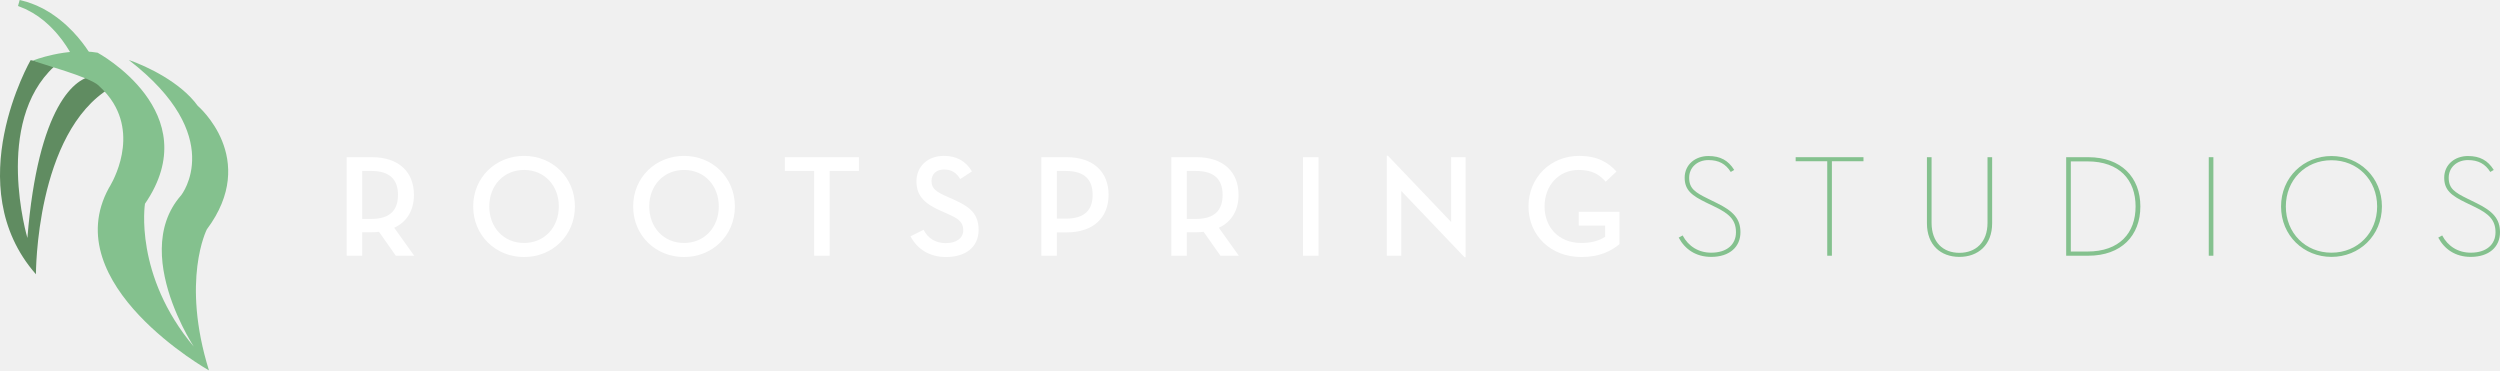
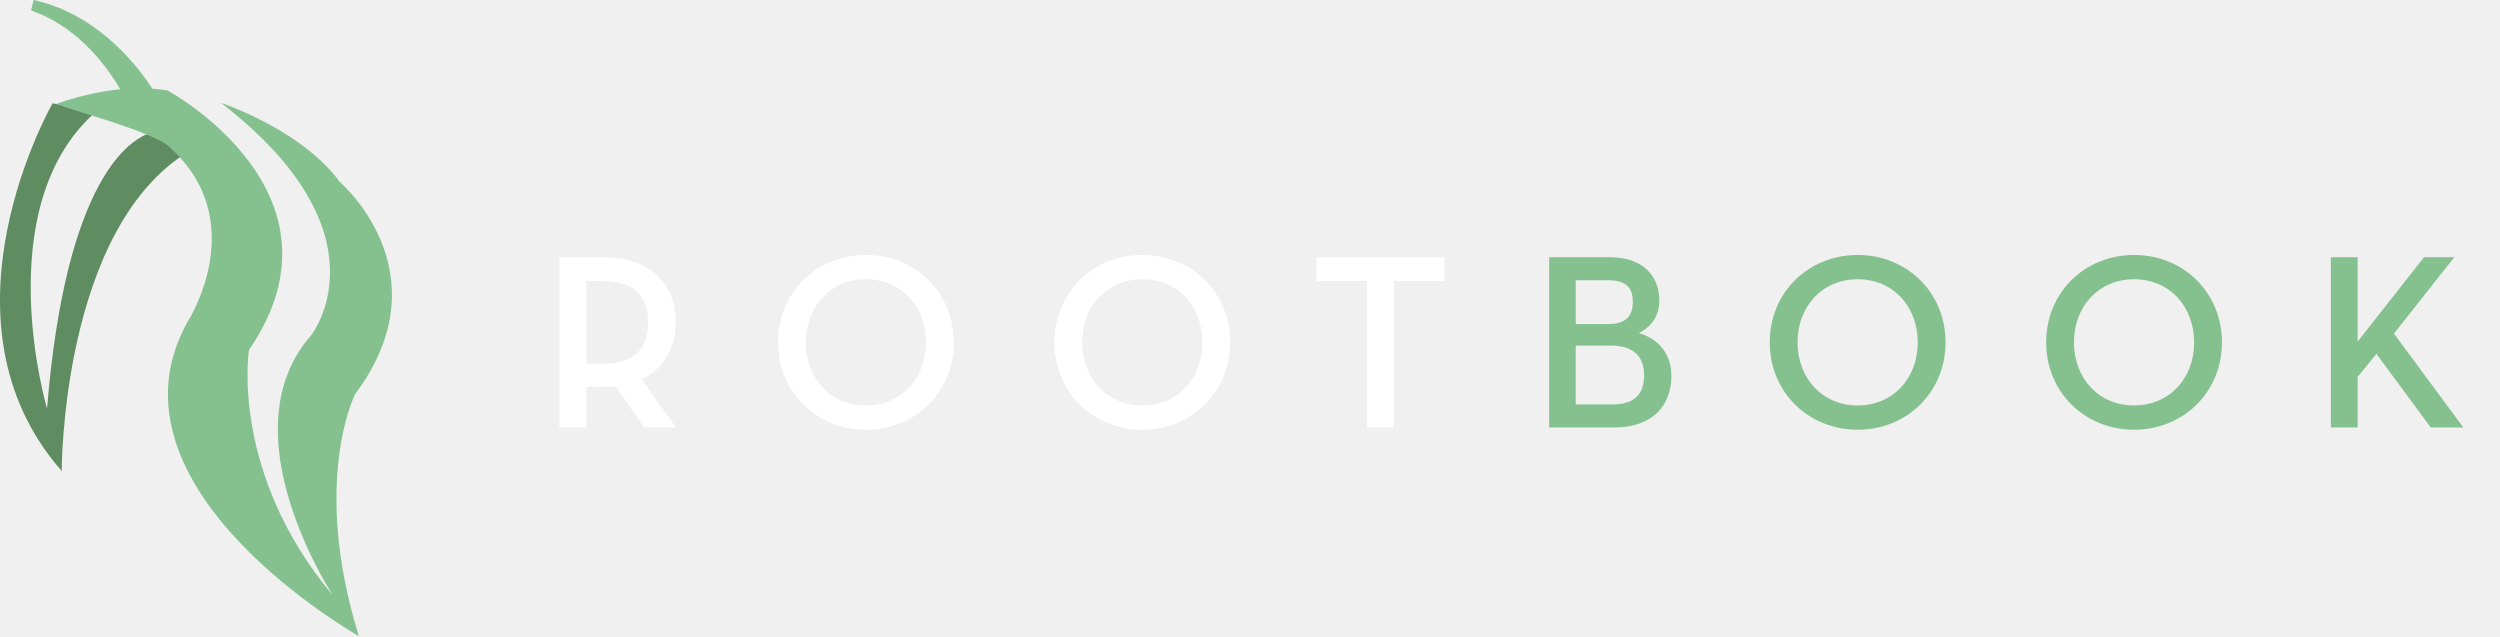
- <svg xmlns="http://www.w3.org/2000/svg" version="1.1" id="Layer_1" x="0px" y="0px" width="585.207px" height="86.701px" viewBox="0 0 585.207 86.701" enable-background="new 0 0 585.207 86.701" xml:space="preserve">
+ <svg xmlns="http://www.w3.org/2000/svg" version="1.1" id="Layer_1" x="0px" y="0px" width="340.749px" height="86.7px" viewBox="0 0 340.749 86.7" enable-background="new 0 0 340.749 86.7" xml:space="preserve">
  <g>
    <g>
-       <path fill="#608C61" d="M22.175,17.791c-4.542,0.067-13.266,7.033-15.762,37.91c0,0-8-27,6.3-40.156    c-0.736-0.562-5.542-1.468-5.542-1.468S-9.763,43.511,8.413,64.201c0,0-0.094-33.132,17.451-43.645    C25.427,19.51,23.049,18.827,22.175,17.791z" />
+       <path fill="#608C61" d="M22.175,17.79C17.633,17.857,8.909,24.823,6.413,55.7c0,0-8-27,6.3-40.156    c-0.736-0.562-5.542-1.468-5.542-1.468S-9.763,43.51,8.413,64.2c0,0-0.094-33.132,17.451-43.645    C25.427,19.509,23.049,18.826,22.175,17.79z" />
    </g>
    <g>
      <g>
-         <path fill="none" d="M15.636,15.291l4.847,2.707C19.085,17.051,17.492,16.139,15.636,15.291z" />
+         <path fill="none" d="M15.636,15.29l4.847,2.707C19.085,17.05,17.492,16.138,15.636,15.29z" />
      </g>
      <g>
-         <path fill="#84C18E" d="M48.413,53.701c12.4-16.61-2.137-28.941-2.137-28.941c-3.946-5.471-11.833-9.237-16.144-10.733     c23.204,17.909,12.28,31.675,12.28,31.675c-13.082,14.818,6.621,40.722,3,35.5c-14.126-16.778-11.479-33.5-11.479-33.5     c14.71-21.438-11.089-35.366-11.089-35.366c-7.323-1.256-15.129,1.828-15.129,1.828c1.856,0.846,13.223,3.781,15.417,5.89     c0,0-0.008,0.007-0.009,0.011c1.45,1.314,2.583,2.682,3.429,4.073c5.753,9.455-1.059,19.855-1.059,19.855     C13.106,66.557,48.913,86.701,48.913,86.701C42.342,65.546,48.413,53.701,48.413,53.701z" />
+         <path fill="#84C18E" d="M48.413,53.7c12.4-16.61-2.137-28.941-2.137-28.941c-3.946-5.471-11.833-9.237-16.144-10.733     C53.337,31.935,42.413,45.7,42.413,45.7c-13.082,14.818,6.621,40.722,3,35.5C31.287,64.422,33.934,47.7,33.934,47.7     c14.71-21.438-11.089-35.366-11.089-35.366c-7.323-1.256-15.129,1.828-15.129,1.828c1.856,0.846,13.223,3.781,15.417,5.89     c0,0-0.008,0.007-0.009,0.011c1.45,1.314,2.583,2.682,3.429,4.073c5.753,9.455-1.059,19.855-1.059,19.855     C13.106,66.556,48.913,86.7,48.913,86.7C42.342,65.545,48.413,53.7,48.413,53.7z" />
      </g>
    </g>
    <g>
-       <path fill="#FFFFFF" d="M96.962,59.861h-4.308l-3.935-5.596c-0.509,0.067-1.086,0.101-1.663,0.101h-2.271v5.495h-3.63V36.796    h5.901c6.343,0,9.838,3.493,9.838,8.818c0,3.562-1.595,6.311-4.614,7.7L96.962,59.861z M86.922,51.245    c4.443,0,6.24-2.103,6.24-5.631c0-3.493-1.831-5.596-6.24-5.596h-2.137v11.227H86.922z" />
-       <path fill="#FFFFFF" d="M110.766,48.328c0-6.818,5.292-11.838,11.906-11.838s11.906,5.02,11.906,11.838    c0,6.819-5.292,11.839-11.906,11.839S110.766,55.147,110.766,48.328z M130.812,48.328c0-4.885-3.358-8.547-8.141-8.547    c-4.783,0-8.141,3.662-8.141,8.547c0,4.886,3.357,8.548,8.141,8.548C127.454,56.876,130.812,53.214,130.812,48.328z" />
-       <path fill="#FFFFFF" d="M148.213,48.328c0-6.818,5.291-11.838,11.906-11.838c6.613,0,11.906,5.02,11.906,11.838    c0,6.819-5.293,11.839-11.906,11.839C153.504,60.167,148.213,55.147,148.213,48.328z M168.259,48.328    c0-4.885-3.357-8.547-8.14-8.547c-4.783,0-8.142,3.662-8.142,8.547c0,4.886,3.358,8.548,8.142,8.548    C164.901,56.876,168.259,53.214,168.259,48.328z" />
-       <path fill="#FFFFFF" d="M190.577,40.019h-6.853v-3.223h17.333v3.223h-6.851v19.843h-3.63V40.019z" />
-       <path fill="#FFFFFF" d="M216.186,53.79c1.052,2.034,2.849,3.121,5.224,3.121c2.441,0,4.07-1.154,4.07-3.02    c0-2.171-1.629-2.917-3.663-3.833l-1.594-0.712c-3.393-1.493-5.7-3.257-5.7-6.853c0-3.527,2.612-6.004,6.412-6.004    c2.95,0,5.121,1.188,6.58,3.63l-2.748,1.797c-0.882-1.491-2.035-2.238-3.765-2.238c-1.866,0-2.95,1.086-2.95,2.68    c0,1.832,1.119,2.544,3.628,3.663l1.596,0.712c3.493,1.562,5.799,3.155,5.799,7.057c0,4.24-3.256,6.377-7.632,6.377    c-3.9,0-6.75-1.899-8.31-4.851L216.186,53.79z" />
-       <path fill="#FFFFFF" d="M247.392,59.861h-3.63V36.796h5.901c6.343,0,9.838,3.493,9.838,8.818c0,5.292-3.528,8.786-9.838,8.786    h-2.271V59.861z M249.527,51.178c4.444,0,6.241-2.104,6.241-5.563c0-3.493-1.831-5.596-6.241-5.596h-2.136v11.159H249.527z" />
-       <path fill="#FFFFFF" d="M289.991,59.861h-4.307l-3.935-5.596c-0.51,0.067-1.087,0.101-1.663,0.101h-2.272v5.495h-3.629V36.796    h5.901c6.343,0,9.837,3.493,9.837,8.818c0,3.562-1.594,6.311-4.613,7.7L289.991,59.861z M279.951,51.245    c4.444,0,6.241-2.103,6.241-5.631c0-3.493-1.832-5.596-6.241-5.596h-2.137v11.227H279.951z" />
-       <path fill="#FFFFFF" d="M305.017,36.796h3.629v23.065h-3.629V36.796z" />
-       <path fill="#FFFFFF" d="M328.015,44.699v15.162h-3.393V36.456h0.271l14.789,15.502V36.796h3.393v23.405h-0.271L328.015,44.699z" />
-       <path fill="#FFFFFF" d="M357.793,48.328c0-6.818,5.224-11.838,11.838-11.838c4.273,0,6.852,1.526,8.752,3.663l-2.51,2.375    c-1.392-1.526-2.985-2.747-6.344-2.747c-4.681,0-7.972,3.662-7.972,8.547c0,4.886,3.325,8.548,8.582,8.548    c2.511,0,4.274-0.576,5.598-1.458v-2.611h-6.175v-3.223h9.533v7.564c-1.934,1.594-4.614,3.019-8.956,3.019    C363.05,60.167,357.793,55.147,357.793,48.328z" />
-       <path fill="#84C18E" d="M393.876,55.112c1.322,2.511,3.698,4.037,6.683,4.037c3.698,0,5.801-1.934,5.801-4.783    c0-2.815-1.493-4.308-4.886-5.937l-2.102-1.017c-3.257-1.595-5.021-2.851-5.021-5.801c0-3.088,2.476-5.089,5.563-5.089    c2.78,0,4.646,1.019,6.037,3.258l-0.813,0.475c-1.188-1.9-2.815-2.782-5.224-2.782c-2.646,0-4.512,1.764-4.512,4.139    c0,2.511,1.391,3.426,4.443,4.919l2.069,1.017c3.867,1.9,5.495,3.697,5.495,6.818c0,3.427-2.545,5.768-6.853,5.768    c-3.629,0-6.173-1.833-7.599-4.512L393.876,55.112z" />
-       <path fill="#84C18E" d="M427.727,37.745h-7.395v-0.949h15.876v0.949h-7.395v22.116h-1.087V37.745z" />
-       <path fill="#84C18E" d="M451.062,52.263V36.796h1.087v15.366c0,4.545,2.679,7.021,6.513,7.021c3.832,0,6.58-2.476,6.58-7.021    V36.796h1.085v15.467c0,5.123-3.323,7.871-7.665,7.871S451.062,57.386,451.062,52.263z" />
-       <path fill="#84C18E" d="M483.656,36.796h5.156c7.734,0,12.211,4.714,12.211,11.532c0,6.819-4.443,11.533-12.211,11.533h-5.156    V36.796z M488.643,58.878c7.497,0,11.262-4.342,11.262-10.55c0-6.207-3.765-10.549-11.262-10.549h-3.9v21.099H488.643z" />
-       <path fill="#84C18E" d="M517.032,36.796h1.084v23.065h-1.084V36.796z" />
-       <path fill="#84C18E" d="M533.956,48.328c0-6.818,5.293-11.805,11.806-11.805s11.805,4.986,11.805,11.805    c0,6.819-5.292,11.806-11.805,11.806S533.956,55.147,533.956,48.328z M556.447,48.328c0-6.207-4.579-10.82-10.686-10.82    c-6.105,0-10.685,4.613-10.685,10.82c0,6.208,4.579,10.821,10.685,10.821C551.868,59.149,556.447,54.536,556.447,48.328z" />
-       <path fill="#84C18E" d="M571.673,55.112c1.322,2.511,3.697,4.037,6.683,4.037c3.697,0,5.8-1.934,5.8-4.783    c0-2.815-1.493-4.308-4.885-5.937l-2.103-1.017c-3.257-1.595-5.021-2.851-5.021-5.801c0-3.088,2.476-5.089,5.563-5.089    c2.78,0,4.646,1.019,6.038,3.258l-0.814,0.475c-1.188-1.9-2.815-2.782-5.224-2.782c-2.646,0-4.512,1.764-4.512,4.139    c0,2.511,1.391,3.426,4.443,4.919l2.069,1.017c3.867,1.9,5.495,3.697,5.495,6.818c0,3.427-2.545,5.768-6.852,5.768    c-3.63,0-6.174-1.833-7.6-4.512L571.673,55.112z" />
+       <path fill="#FFFFFF" d="M92.155,58.266h-4.334l-3.958-5.631c-0.513,0.067-1.093,0.102-1.674,0.102h-2.285v5.529h-3.652V35.058    h5.938c6.382,0,9.898,3.515,9.898,8.873c0,3.584-1.604,6.349-4.643,7.747L92.155,58.266z M82.054,49.597    c4.471,0,6.279-2.116,6.279-5.666c0-3.515-1.843-5.631-6.279-5.631h-2.149v11.297H82.054z" />
+       <path fill="#FFFFFF" d="M106.044,46.661c0-6.86,5.324-11.91,11.979-11.91c6.654,0,11.979,5.05,11.979,11.91    s-5.325,11.911-11.979,11.911C111.368,58.572,106.044,53.521,106.044,46.661z M126.214,46.661c0-4.914-3.379-8.6-8.19-8.6    c-4.812,0-8.191,3.686-8.191,8.6c0,4.915,3.379,8.601,8.191,8.601C122.835,55.262,126.214,51.576,126.214,46.661z" />
+       <path fill="#FFFFFF" d="M143.72,46.661c0-6.86,5.324-11.91,11.979-11.91c6.654,0,11.979,5.05,11.979,11.91    s-5.325,11.911-11.979,11.911C149.044,58.572,143.72,53.521,143.72,46.661z M163.89,46.661c0-4.914-3.379-8.6-8.19-8.6    c-4.812,0-8.191,3.686-8.191,8.6c0,4.915,3.379,8.601,8.191,8.601C160.511,55.262,163.89,51.576,163.89,46.661z" />
+       <path fill="#FFFFFF" d="M186.344,38.3h-6.894v-3.242h17.439V38.3h-6.894v19.966h-3.652V38.3z" />
+       <path fill="#84C18E" d="M211.153,35.058h8.225c4.642,0,6.791,2.627,6.791,5.938c0,2.049-1.091,3.551-2.798,4.403    c2.73,0.785,4.437,2.868,4.437,5.87c0,3.925-2.491,6.997-7.815,6.997h-8.839V35.058z M219.174,44.17    c2.524,0,3.378-1.159,3.378-3.071c0-1.775-0.819-2.901-3.378-2.901h-4.403v5.973H219.174z M219.787,55.126    c3.208,0,4.301-1.604,4.301-3.994c0-2.388-1.297-4.026-4.472-4.026h-4.846v8.021H219.787z" />
+       <path fill="#84C18E" d="M241.218,46.661c0-6.86,5.323-11.91,11.979-11.91c6.653,0,11.979,5.05,11.979,11.91    s-5.326,11.911-11.979,11.911C246.541,58.572,241.218,53.521,241.218,46.661z M261.387,46.661c0-4.914-3.378-8.6-8.189-8.6    c-4.813,0-8.191,3.686-8.191,8.6c0,4.915,3.378,8.601,8.191,8.601C258.009,55.262,261.387,51.576,261.387,46.661z" />
+       <path fill="#84C18E" d="M278.893,46.661c0-6.86,5.324-11.91,11.979-11.91c6.654,0,11.979,5.05,11.979,11.91    s-5.325,11.911-11.979,11.911C284.217,58.572,278.893,53.521,278.893,46.661z M299.062,46.661c0-4.914-3.379-8.6-8.19-8.6    c-4.812,0-8.191,3.686-8.191,8.6c0,4.915,3.379,8.601,8.191,8.601C295.684,55.262,299.062,51.576,299.062,46.661z" />
+       <path fill="#84C18E" d="M330.391,35.058h4.13l-8.227,10.409l9.455,12.799h-4.438l-7.406-10.034l-2.559,3.14v6.895h-3.652V35.058    h3.652V46.56L330.391,35.058z" />
    </g>
    <g>
-       <path fill="#84C18E" d="M17.623,14.594c0,0-0.028-0.066-0.083-0.192c-0.044-0.105-0.12-0.275-0.235-0.511    c-0.22-0.46-0.562-1.124-1.022-1.898c-0.451-0.781-1.04-1.658-1.708-2.575c-0.342-0.451-0.704-0.913-1.086-1.37    c-0.4-0.438-0.777-0.921-1.215-1.336c-0.424-0.433-0.85-0.866-1.306-1.248c-0.224-0.198-0.446-0.395-0.666-0.589    C10.069,4.697,9.84,4.522,9.614,4.351C9.387,4.179,9.163,4.009,8.945,3.843C8.714,3.695,8.489,3.552,8.27,3.411    C7.832,3.125,7.415,2.854,7.003,2.659C6.597,2.448,6.224,2.255,5.894,2.083c-0.345-0.14-0.646-0.262-0.893-0.362    C4.503,1.518,4.218,1.402,4.218,1.402L4.608,0c0,0,0.32,0.086,0.879,0.234C5.769,0.31,6.11,0.401,6.501,0.507    c0.38,0.14,0.81,0.298,1.278,0.471c0.478,0.159,0.965,0.394,1.481,0.645C9.52,1.746,9.787,1.874,10.06,2.005    c0.261,0.15,0.528,0.304,0.799,0.46c0.272,0.158,0.548,0.318,0.828,0.481c0.267,0.182,0.537,0.365,0.809,0.551    c0.556,0.36,1.082,0.773,1.607,1.191c0.541,0.401,1.018,0.869,1.521,1.301c0.482,0.45,0.945,0.908,1.385,1.358    c0.862,0.916,1.636,1.807,2.248,2.613c0.622,0.8,1.104,1.5,1.433,2.011c0.162,0.248,0.294,0.462,0.387,0.622    c0.083,0.14,0.127,0.215,0.127,0.215L17.623,14.594z" />
+       <path fill="#84C18E" d="M17.623,14.593c0,0-0.028-0.066-0.083-0.192c-0.044-0.105-0.12-0.275-0.235-0.511    c-0.22-0.46-0.562-1.124-1.022-1.898c-0.451-0.781-1.04-1.658-1.708-2.575c-0.342-0.451-0.704-0.913-1.086-1.37    c-0.399-0.438-0.777-0.921-1.215-1.336c-0.424-0.433-0.85-0.866-1.306-1.248c-0.224-0.198-0.446-0.396-0.666-0.589    C10.069,4.696,9.84,4.521,9.614,4.35c-0.227-0.172-0.45-0.342-0.669-0.508C8.714,3.694,8.489,3.551,8.27,3.41    C7.832,3.124,7.415,2.854,7.003,2.658C6.597,2.447,6.224,2.253,5.894,2.082C5.549,1.942,5.249,1.82,5.001,1.72    C4.503,1.517,4.218,1.4,4.218,1.4L4.608,0c0,0,0.32,0.085,0.879,0.233C5.769,0.309,6.11,0.4,6.501,0.506    c0.38,0.14,0.81,0.298,1.278,0.471C8.257,1.136,8.744,1.37,9.261,1.621C9.52,1.745,9.787,1.873,10.06,2.004    c0.261,0.15,0.528,0.304,0.799,0.46c0.272,0.158,0.548,0.318,0.828,0.481c0.267,0.182,0.537,0.365,0.809,0.551    c0.556,0.36,1.082,0.773,1.607,1.191c0.541,0.401,1.018,0.869,1.521,1.301c0.482,0.45,0.945,0.908,1.385,1.358    c0.862,0.916,1.636,1.807,2.248,2.613c0.622,0.8,1.104,1.5,1.433,2.011c0.162,0.248,0.294,0.462,0.387,0.622    c0.083,0.14,0.127,0.215,0.127,0.215L17.623,14.593z" />
    </g>
  </g>
</svg>
